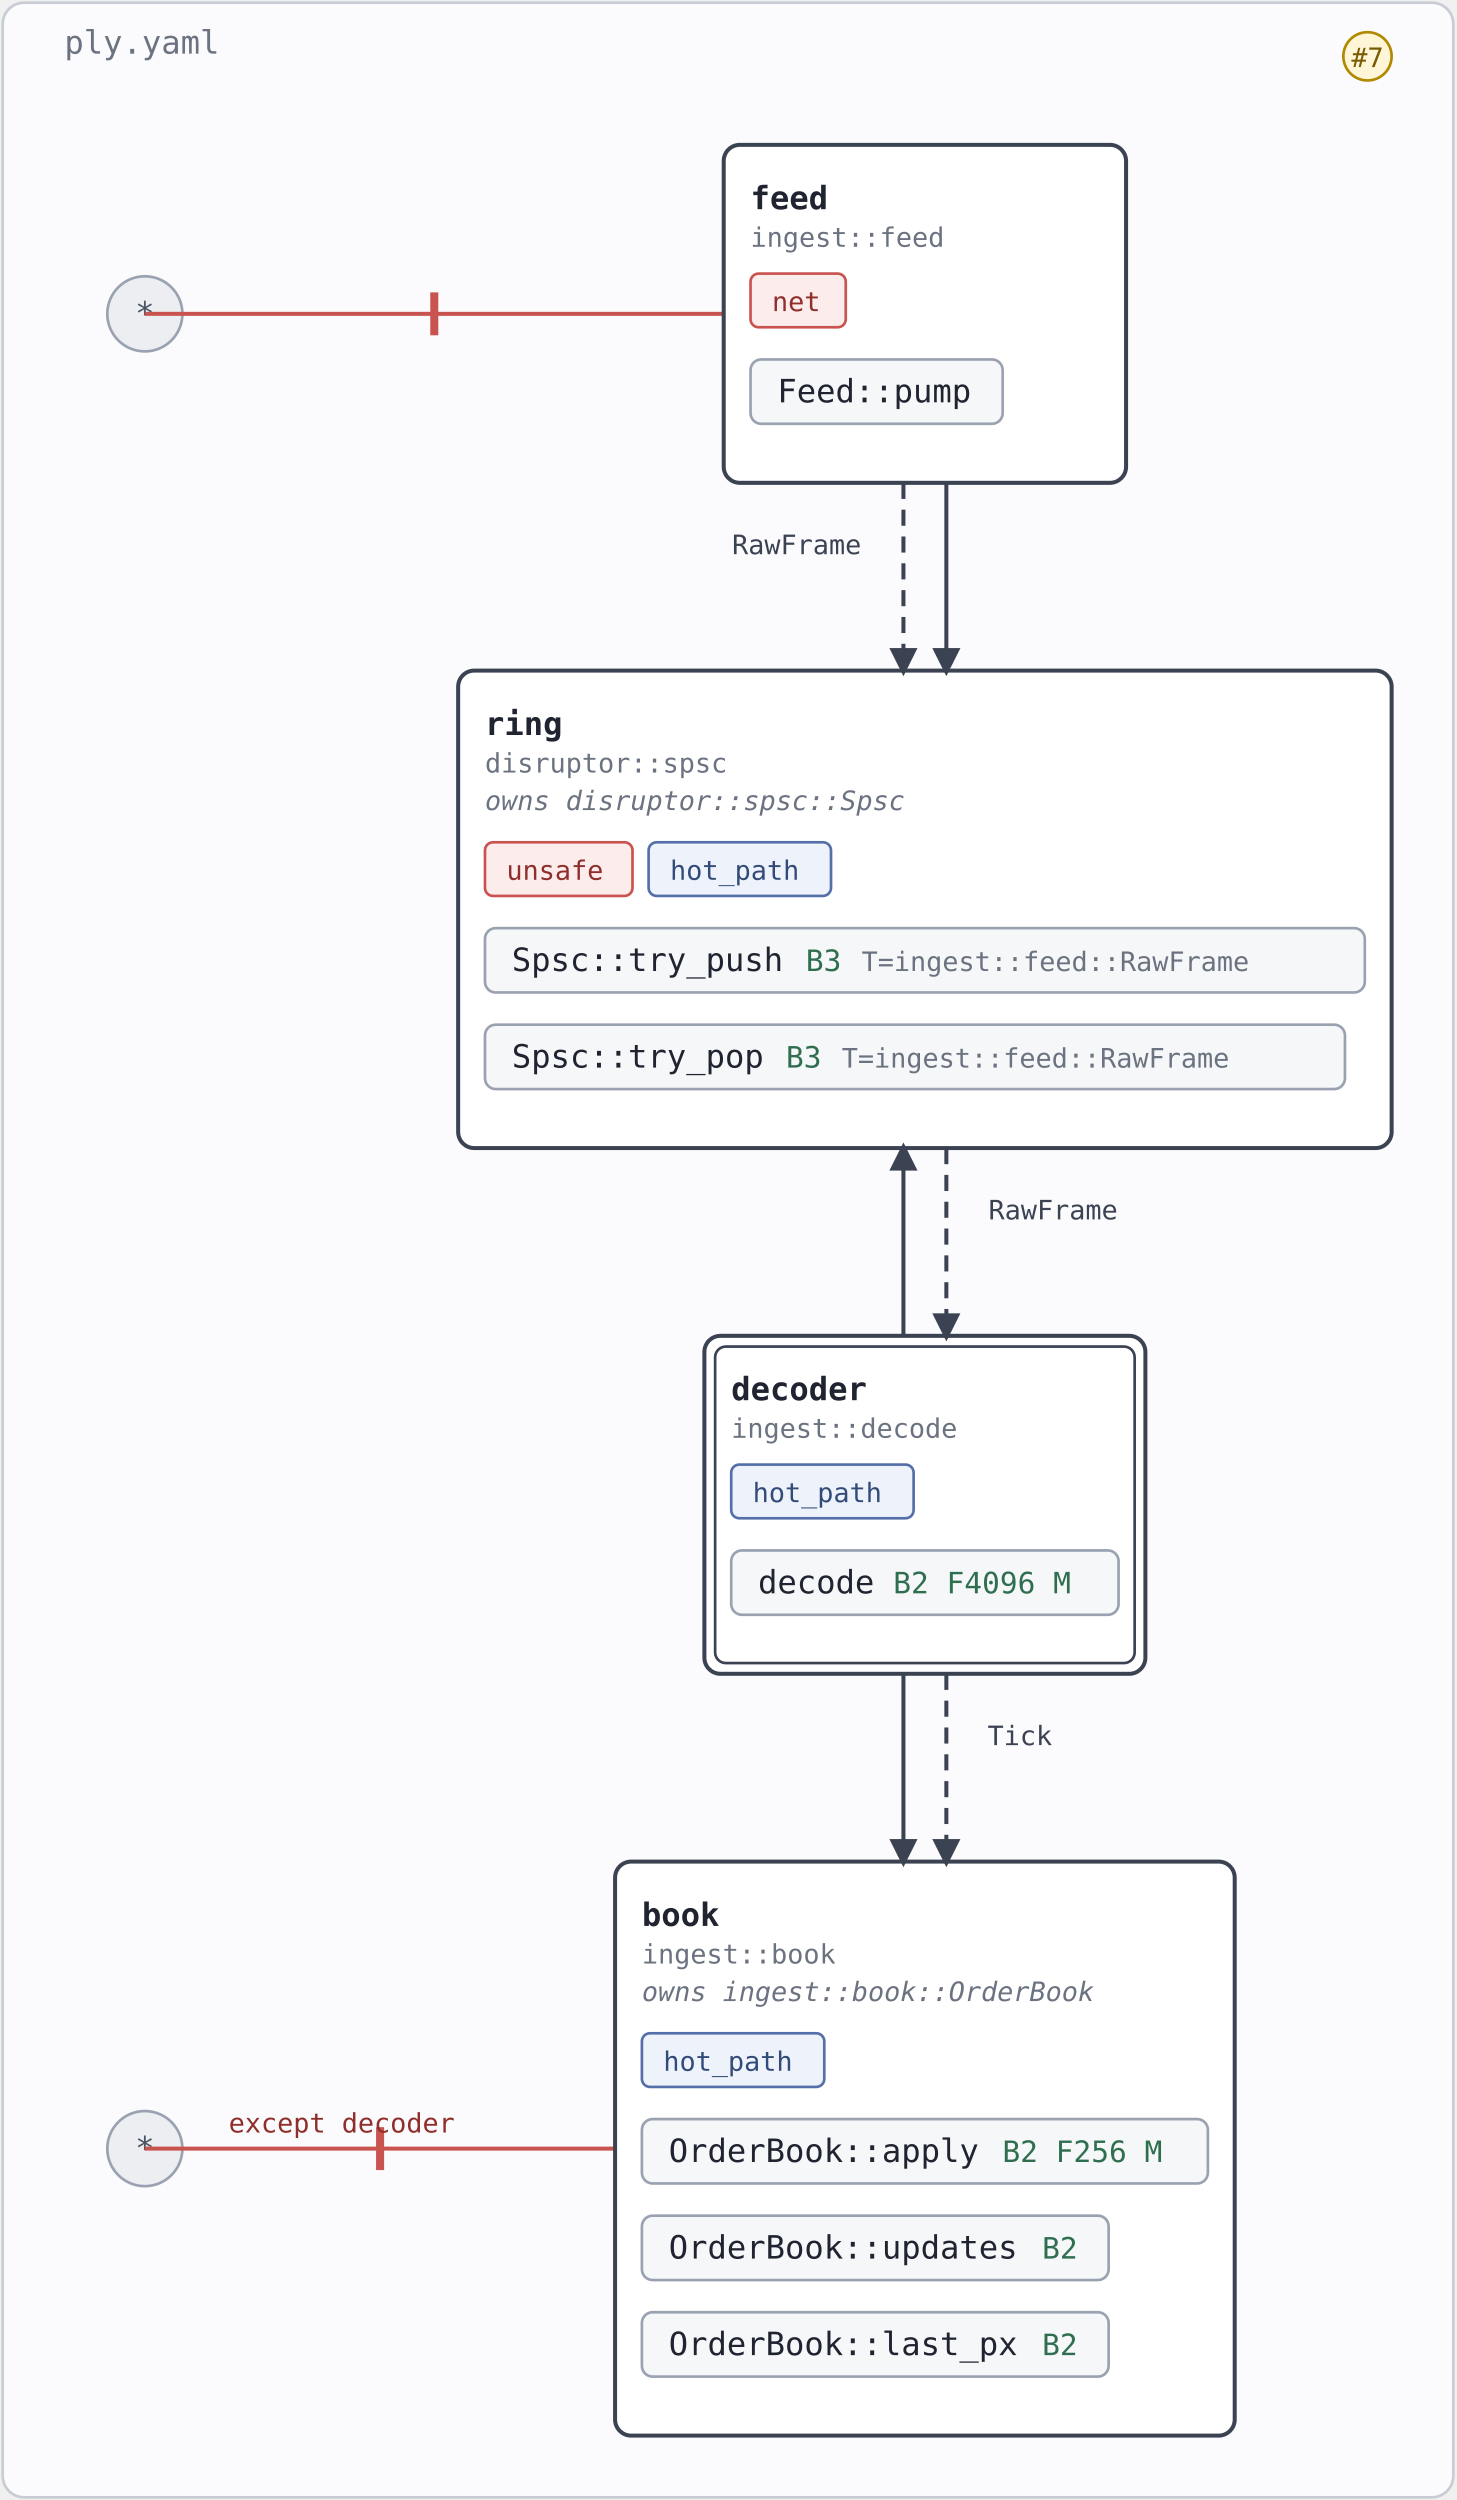
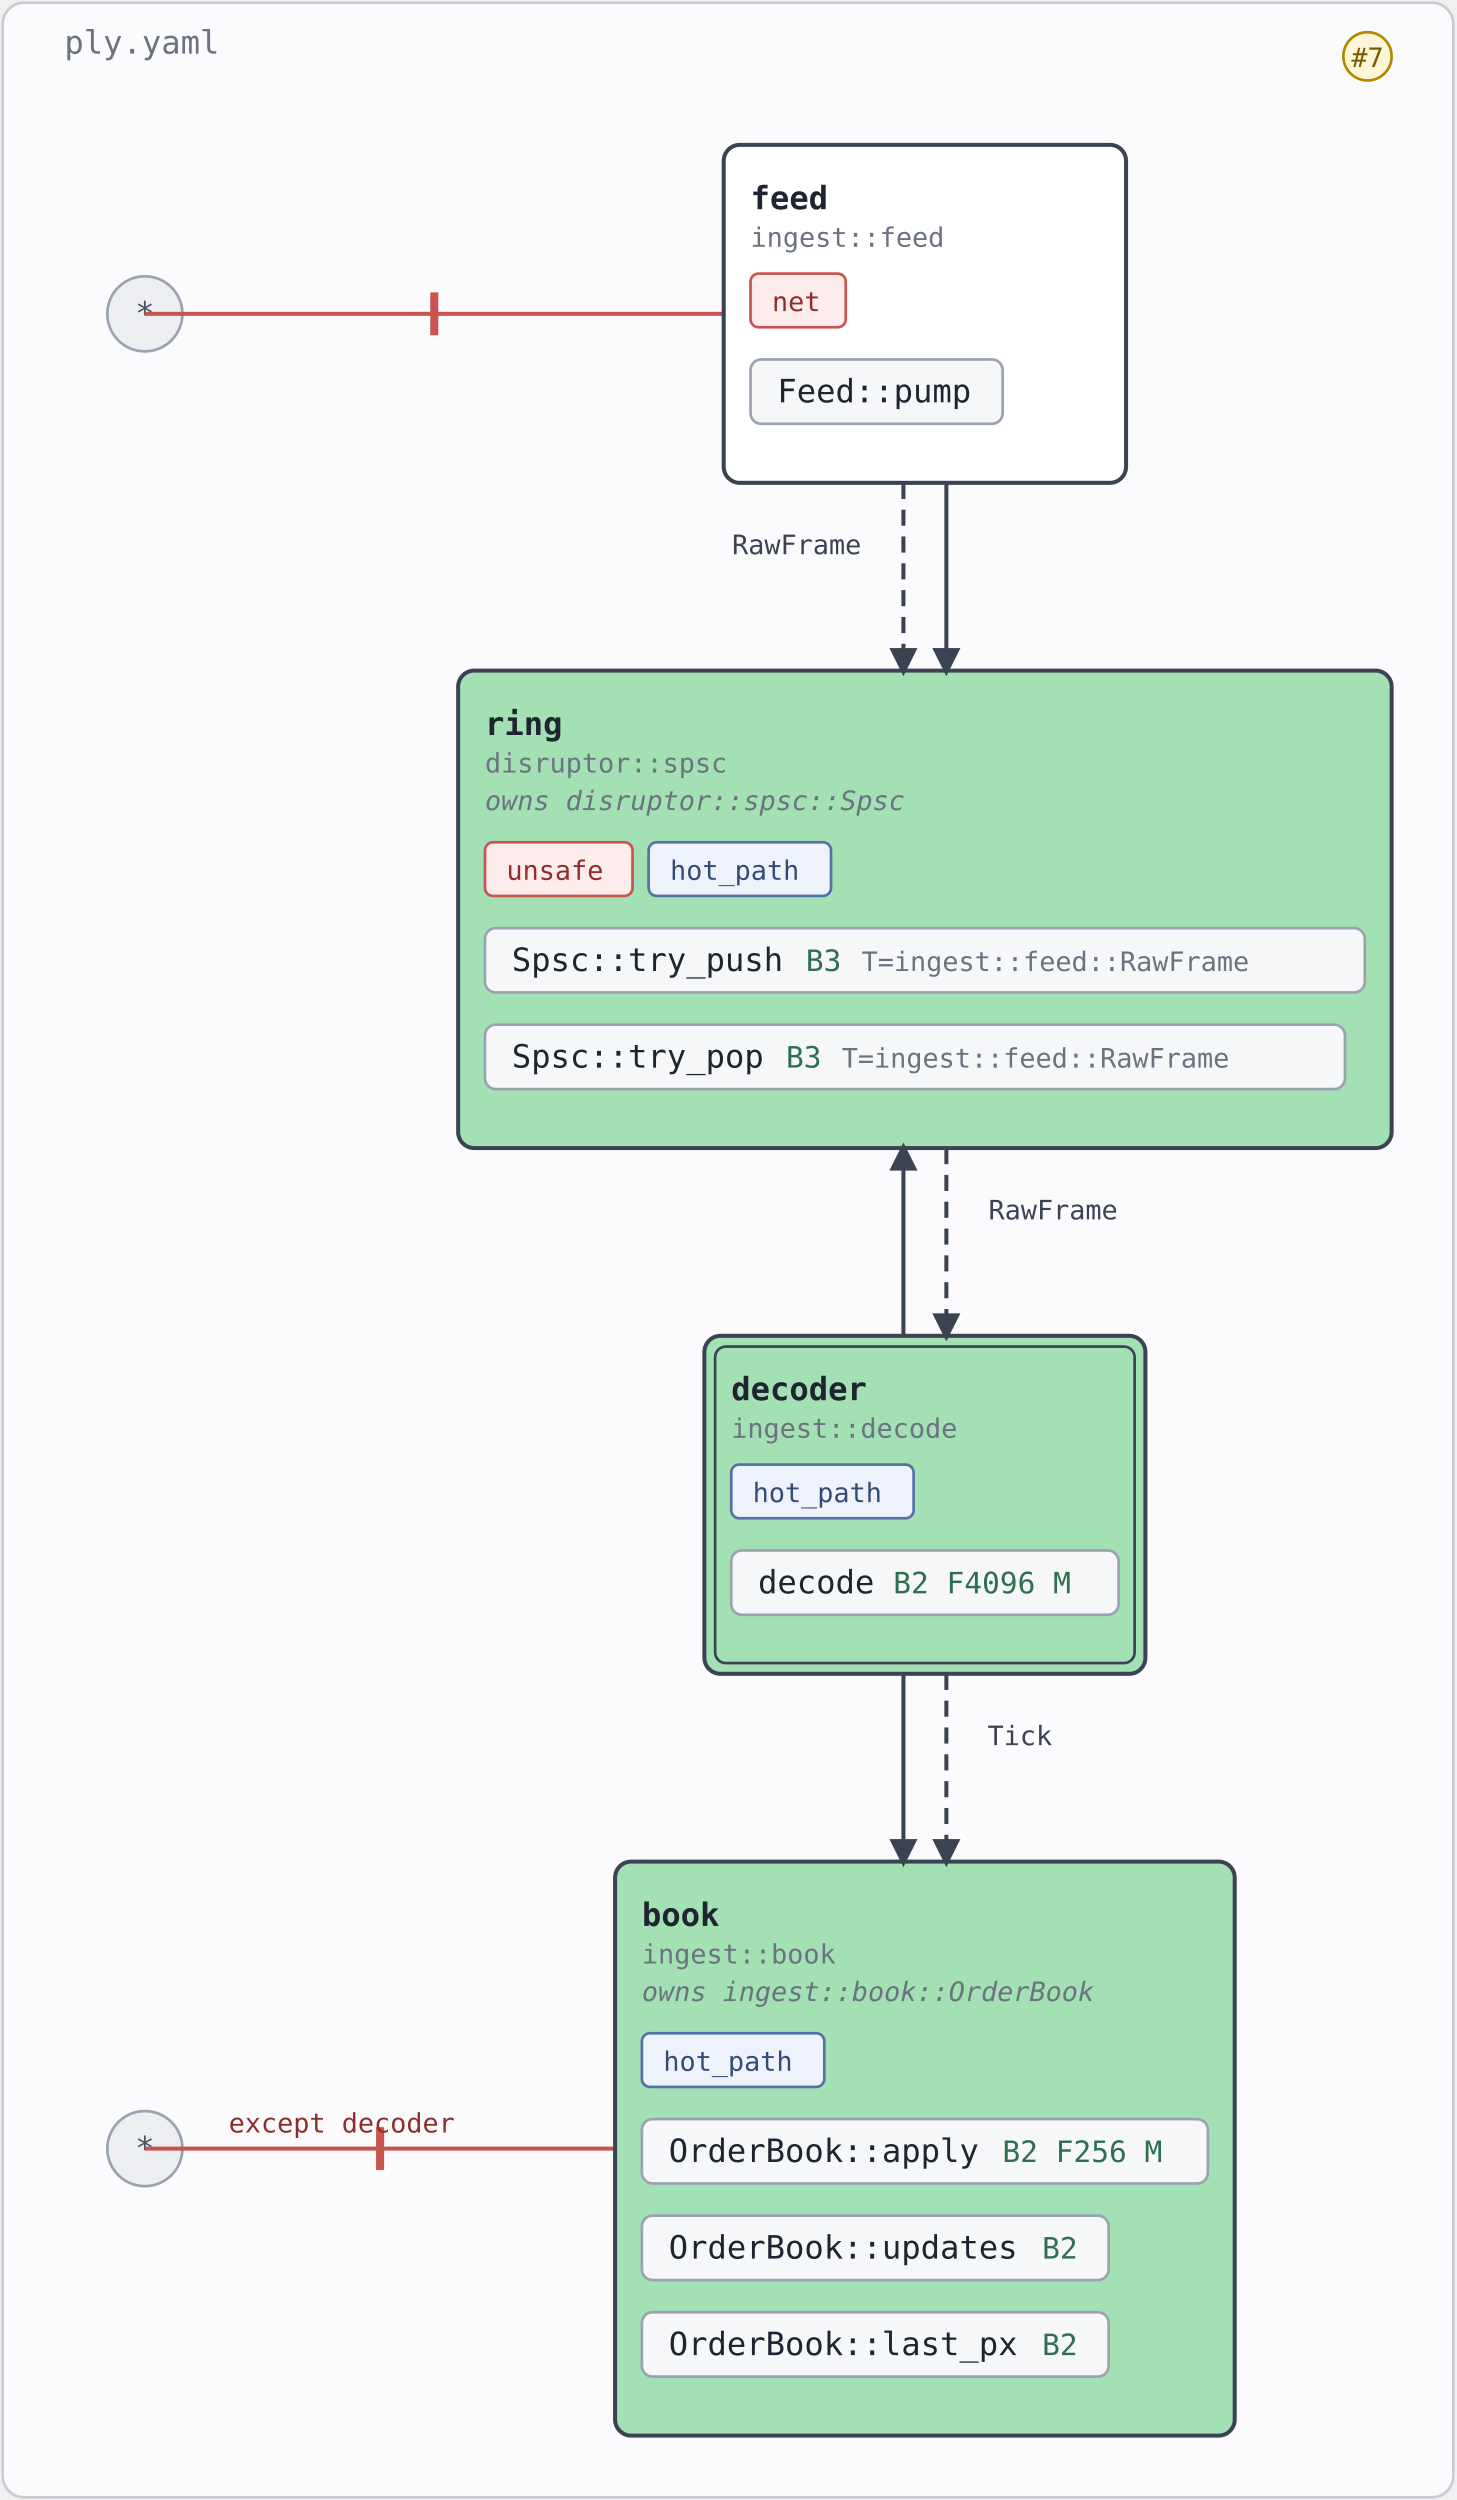
<svg xmlns="http://www.w3.org/2000/svg" width="542.8" height="932.0" viewBox="0 0 542.8 932.0" font-family="monospace" font-size="12">
-   <style>.workspace-frame{fill:#fbfbfd;stroke:#c8ccd4}.workspace-title{fill:#6b7280}.component-box{fill:#fff;stroke:#3b4252;stroke-width:1.5}.pure-seal{fill:none;stroke:#3b4252}.component-name{fill:#1f2430;font-weight:bold}.component-anchor{fill:#6b7280;font-size:10px}.component-owns{fill:#6b7280;font-size:10px;font-style:italic}.cap-badge rect{fill:#fdecec;stroke:#c9534f}.cap-badge text{fill:#8f2f2c;font-size:10px}.profile-tag rect{fill:#eef2fb;stroke:#5570a8}.profile-tag text{fill:#334b78;font-size:10px}.fn-chip-box{fill:#f6f7f9;stroke:#9aa2b1}.fn-name{fill:#1f2430}.fn-checks{fill:#2f6f4f;font-size:11px}.fn-check-with{fill:#6b7280;font-size:10px}.fn-shield{fill:none;stroke:#9a7a1f;font-size:13px}.unresolved-pin circle,.registry-pin circle{fill:#fff6d8;stroke:#b08900}.pin-label{fill:#7a5c00;font-size:10px;text-anchor:middle}.edge-line{fill:none;stroke:#3b4252;stroke-width:1.5}.edge-label{fill:#3b4252;font-size:10px;text-anchor:middle}.deny-line{fill:none;stroke:#c9534f;stroke-width:1.5}.deny-bar{stroke:#c9534f;stroke-width:3}.deny-except{fill:#8f2f2c;font-size:10px;text-anchor:middle}.any-node circle{fill:#eceef2;stroke:#9aa2b1}.any-label{fill:#4b5563;text-anchor:middle}#arrow path{fill:#3b4252}</style>
+   <style>.workspace-frame{fill:#fbfbfd;stroke:#c8ccd4}.workspace-title{fill:#6b7280}.component-box{stroke:#3b4252;stroke-width:1.5}.pure-seal{fill:none;stroke:#3b4252}.component-name{fill:#1f2430;font-weight:bold}.component-anchor{fill:#6b7280;font-size:10px}.component-owns{fill:#6b7280;font-size:10px;font-style:italic}.ceiling-unclaimed{fill:#fff}.ceiling-tested{fill:#eaf6ec}.ceiling-fuzzed{fill:#cdeed3}.ceiling-bounded{fill:#a3e0b3}.ceiling-proved{fill:#78d194}.contract-mark{fill:#1f2430}.cap-badge rect{fill:#fdecec;stroke:#c9534f}.cap-badge text{fill:#8f2f2c;font-size:10px}.profile-tag rect{fill:#eef2fb;stroke:#5570a8}.profile-tag text{fill:#334b78;font-size:10px}.fn-chip-box{fill:#f6f7f9;stroke:#9aa2b1}.fn-name{fill:#1f2430}.fn-checks{fill:#2f6f4f;font-size:11px}.fn-check-with{fill:#6b7280;font-size:10px}.fn-shield{fill:none;stroke:#9a7a1f;font-size:13px}.unresolved-pin circle,.registry-pin circle{fill:#fff6d8;stroke:#b08900}.pin-label{fill:#7a5c00;font-size:10px;text-anchor:middle}.edge-line{fill:none;stroke:#3b4252;stroke-width:1.5}.edge-label{fill:#3b4252;font-size:10px;text-anchor:middle}.deny-line{fill:none;stroke:#c9534f;stroke-width:1.5}.deny-bar{stroke:#c9534f;stroke-width:3}.deny-except{fill:#8f2f2c;font-size:10px;text-anchor:middle}.any-node circle{fill:#eceef2;stroke:#9aa2b1}.any-label{fill:#4b5563;text-anchor:middle}#arrow path{fill:#3b4252}</style>
  <defs>
    <marker id="arrow" viewBox="0 0 10 10" refX="8" refY="5" markerWidth="7" markerHeight="7" orient="auto-start-reverse">
      <path d="M 0 0 L 10 5 L 0 10 z" />
    </marker>
  </defs>
  <rect class="workspace-frame" x="1" y="1" width="540.8" height="930.0" rx="8" />
  <text class="workspace-title" x="24.0" y="20">ply.yaml</text>
  <g class="any-node">
    <circle cx="54.0" cy="801.0" r="14.0" />
    <text class="any-label" x="54.0" y="805.0">*</text>
  </g>
  <g class="deny-rule">
    <path class="deny-line" d="M 54.0 801.0 L 229.3 801.0" />
    <line class="deny-bar" x1="141.7" y1="793.0" x2="141.7" y2="809.0" />
    <text class="deny-except" x="127.4" y="795.0">except decoder</text>
  </g>
  <g class="any-node">
    <circle cx="54.0" cy="117.0" r="14.0" />
    <text class="any-label" x="54.0" y="121.0">*</text>
  </g>
  <g class="deny-rule">
    <path class="deny-line" d="M 54.0 117.0 L 269.8 117.0" />
    <line class="deny-bar" x1="161.9" y1="109.0" x2="161.9" y2="125.0" />
  </g>
  <g class="registry-pin">
    <circle cx="509.8" cy="21.0" r="9.0" />
    <text class="pin-label" x="509.8" y="25.0">#7</text>
  </g>
  <g transform="translate(269.8,54.0)">
    <g class="component" data-name="feed">
-       <rect class="component-box" x="0" y="0" width="150.0" height="126.0" rx="6" />
+       <rect class="component-box ceiling-unclaimed" x="0" y="0" width="150.0" height="126.0" rx="6" />
      <text class="component-name" x="10.0" y="24.0">feed</text>
      <text class="component-anchor" x="10.0" y="38.0">ingest::feed</text>
      <g class="cap-badge">
        <rect x="10.0" y="48.0" width="35.5" height="20.0" rx="3" />
        <text x="18.0" y="62.0">net</text>
      </g>
      <g transform="translate(10.0,80.0)">
        <g class="fn-chip" data-fn="Feed::pump">
          <rect class="fn-chip-box" x="0" y="0" width="94.0" height="24.0" rx="4" />
          <text class="fn-name" x="10.0" y="16.0">Feed::pump</text>
        </g>
      </g>
    </g>
  </g>
  <g transform="translate(170.8,250.0)">
    <g class="component" data-name="ring">
-       <rect class="component-box" x="0" y="0" width="348.0" height="178.0" rx="6" />
+       <rect class="component-box ceiling-bounded" x="0" y="0" width="348.0" height="178.0" rx="6" />
      <text class="component-name" x="10.0" y="24.0">ring</text>
      <text class="component-anchor" x="10.0" y="38.0">disruptor::spsc</text>
      <text class="component-owns" x="10.0" y="52.0">owns disruptor::spsc::Spsc</text>
      <g class="cap-badge">
        <rect x="10.0" y="64.0" width="55.0" height="20.0" rx="3" />
        <text x="18.0" y="78.0">unsafe</text>
      </g>
      <g class="profile-tag">
        <rect x="71.0" y="64.0" width="68.0" height="20.0" rx="3" />
        <text x="79.0" y="78.0">hot_path</text>
      </g>
      <g transform="translate(10.0,96.0)">
        <g class="fn-chip" data-fn="Spsc::try_push">
          <rect class="fn-chip-box" x="0" y="0" width="328.0" height="24.0" rx="4" />
          <text class="fn-name" x="10.0" y="16.0">Spsc::try_push</text>
          <text class="fn-checks" x="119.6" y="16.0">B3</text>
          <text class="fn-check-with" x="140.4" y="16.0">T=ingest::feed::RawFrame</text>
        </g>
      </g>
      <g transform="translate(10.0,132.0)">
        <g class="fn-chip" data-fn="Spsc::try_pop">
          <rect class="fn-chip-box" x="0" y="0" width="320.6" height="24.0" rx="4" />
          <text class="fn-name" x="10.0" y="16.0">Spsc::try_pop</text>
          <text class="fn-checks" x="112.2" y="16.0">B3</text>
          <text class="fn-check-with" x="133.0" y="16.0">T=ingest::feed::RawFrame</text>
        </g>
      </g>
    </g>
  </g>
  <g transform="translate(262.6,498.0)">
    <g class="component" data-name="decoder">
-       <rect class="component-box" x="0" y="0" width="164.4" height="126.0" rx="6" />
+       <rect class="component-box ceiling-bounded" x="0" y="0" width="164.4" height="126.0" rx="6" />
      <rect class="pure-seal" x="4" y="4" width="156.4" height="118.0" rx="4" />
      <text class="component-name" x="10.0" y="24.0">decoder</text>
      <text class="component-anchor" x="10.0" y="38.0">ingest::decode</text>
      <g class="profile-tag">
        <rect x="10.0" y="48.0" width="68.0" height="20.0" rx="3" />
        <text x="18.0" y="62.0">hot_path</text>
      </g>
      <g transform="translate(10.0,80.0)">
        <g class="fn-chip" data-fn="decode">
          <rect class="fn-chip-box" x="0" y="0" width="144.4" height="24.0" rx="4" />
          <text class="fn-name" x="10.0" y="16.0">decode</text>
          <text class="fn-checks" x="60.4" y="16.0">B2 F4096 M</text>
        </g>
      </g>
    </g>
  </g>
  <g transform="translate(229.3,694.0)">
    <g class="component" data-name="book">
-       <rect class="component-box" x="0" y="0" width="231.0" height="214.0" rx="6" />
+       <rect class="component-box ceiling-bounded" x="0" y="0" width="231.0" height="214.0" rx="6" />
      <text class="component-name" x="10.0" y="24.0">book</text>
      <text class="component-anchor" x="10.0" y="38.0">ingest::book</text>
      <text class="component-owns" x="10.0" y="52.0">owns ingest::book::OrderBook</text>
      <g class="profile-tag">
        <rect x="10.0" y="64.0" width="68.0" height="20.0" rx="3" />
        <text x="18.0" y="78.0">hot_path</text>
      </g>
      <g transform="translate(10.0,96.0)">
        <g class="fn-chip" data-fn="OrderBook::apply">
          <rect class="fn-chip-box" x="0" y="0" width="211.0" height="24.0" rx="4" />
          <text class="fn-name" x="10.0" y="16.0">OrderBook::apply</text>
          <text class="fn-checks" x="134.4" y="16.0">B2 F256 M</text>
        </g>
      </g>
      <g transform="translate(10.0,132.0)">
        <g class="fn-chip" data-fn="OrderBook::updates">
          <rect class="fn-chip-box" x="0" y="0" width="174.0" height="24.0" rx="4" />
          <text class="fn-name" x="10.0" y="16.0">OrderBook::updates</text>
          <text class="fn-checks" x="149.2" y="16.0">B2</text>
        </g>
      </g>
      <g transform="translate(10.0,168.0)">
        <g class="fn-chip" data-fn="OrderBook::last_px">
          <rect class="fn-chip-box" x="0" y="0" width="174.0" height="24.0" rx="4" />
          <text class="fn-name" x="10.0" y="16.0">OrderBook::last_px</text>
          <text class="fn-checks" x="149.2" y="16.0">B2</text>
        </g>
      </g>
    </g>
  </g>
  <g class="edge-call">
    <path class="edge-line" d="M 352.8 180.0 L 352.8 250.0" marker-end="url(#arrow)" />
  </g>
  <g class="edge-call">
    <path class="edge-line" d="M 336.8 498.0 L 336.8 428.0" marker-end="url(#arrow)" />
  </g>
  <g class="edge-call">
    <path class="edge-line" d="M 336.8 624.0 L 336.8 694.0" marker-end="url(#arrow)" />
  </g>
  <g class="edge-flow">
    <path class="edge-line" stroke-dasharray="6 4" d="M 336.8 180.0 L 336.8 250.0" marker-end="url(#arrow)" />
    <text class="edge-label" x="297.0" y="206.6">RawFrame</text>
  </g>
  <g class="edge-flow">
    <path class="edge-line" stroke-dasharray="6 4" d="M 352.8 428.0 L 352.8 498.0" marker-end="url(#arrow)" />
    <text class="edge-label" x="392.6" y="454.6">RawFrame</text>
  </g>
  <g class="edge-flow">
    <path class="edge-line" stroke-dasharray="6 4" d="M 352.8 624.0 L 352.8 694.0" marker-end="url(#arrow)" />
    <text class="edge-label" x="380.2" y="650.6">Tick</text>
  </g>
</svg>
